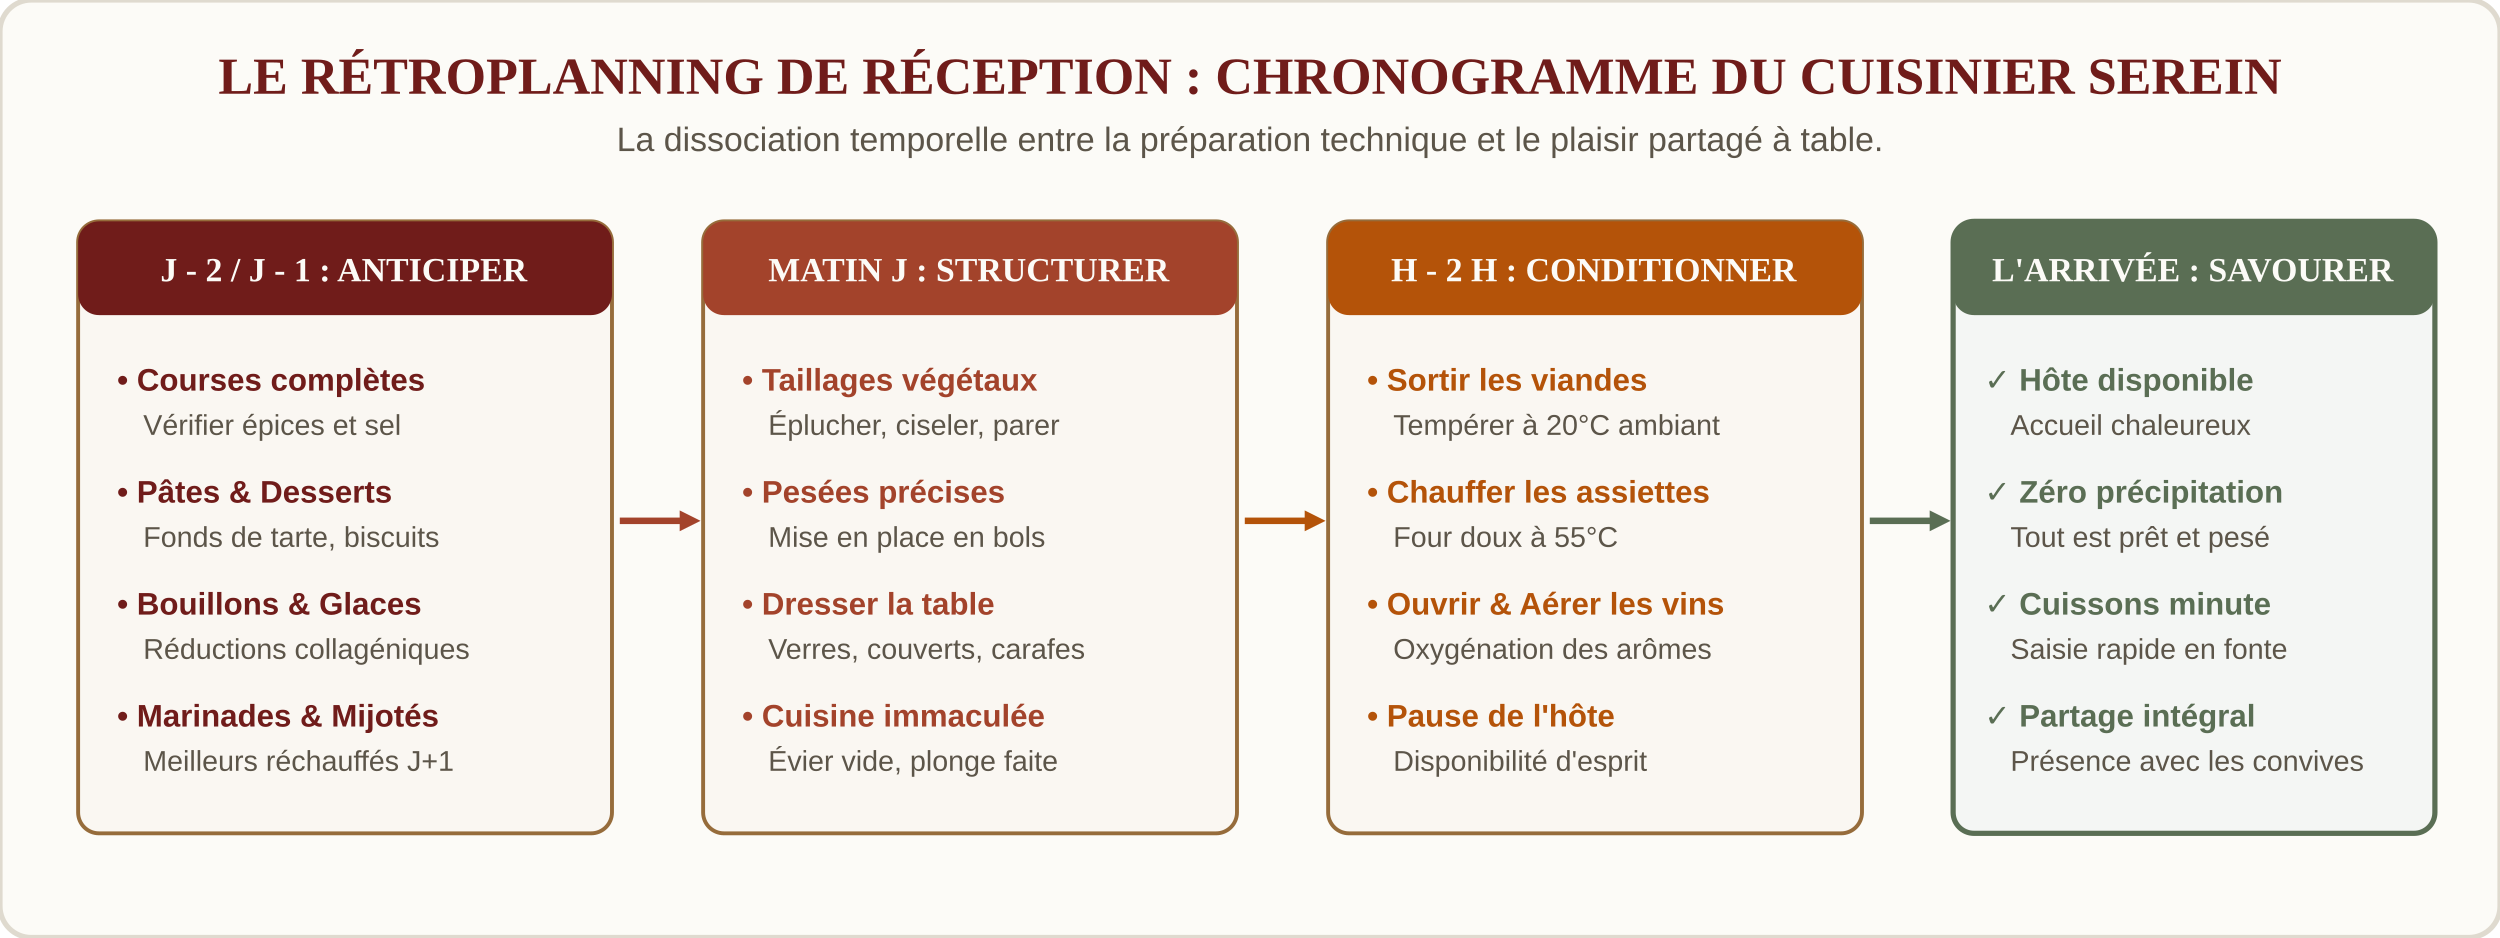
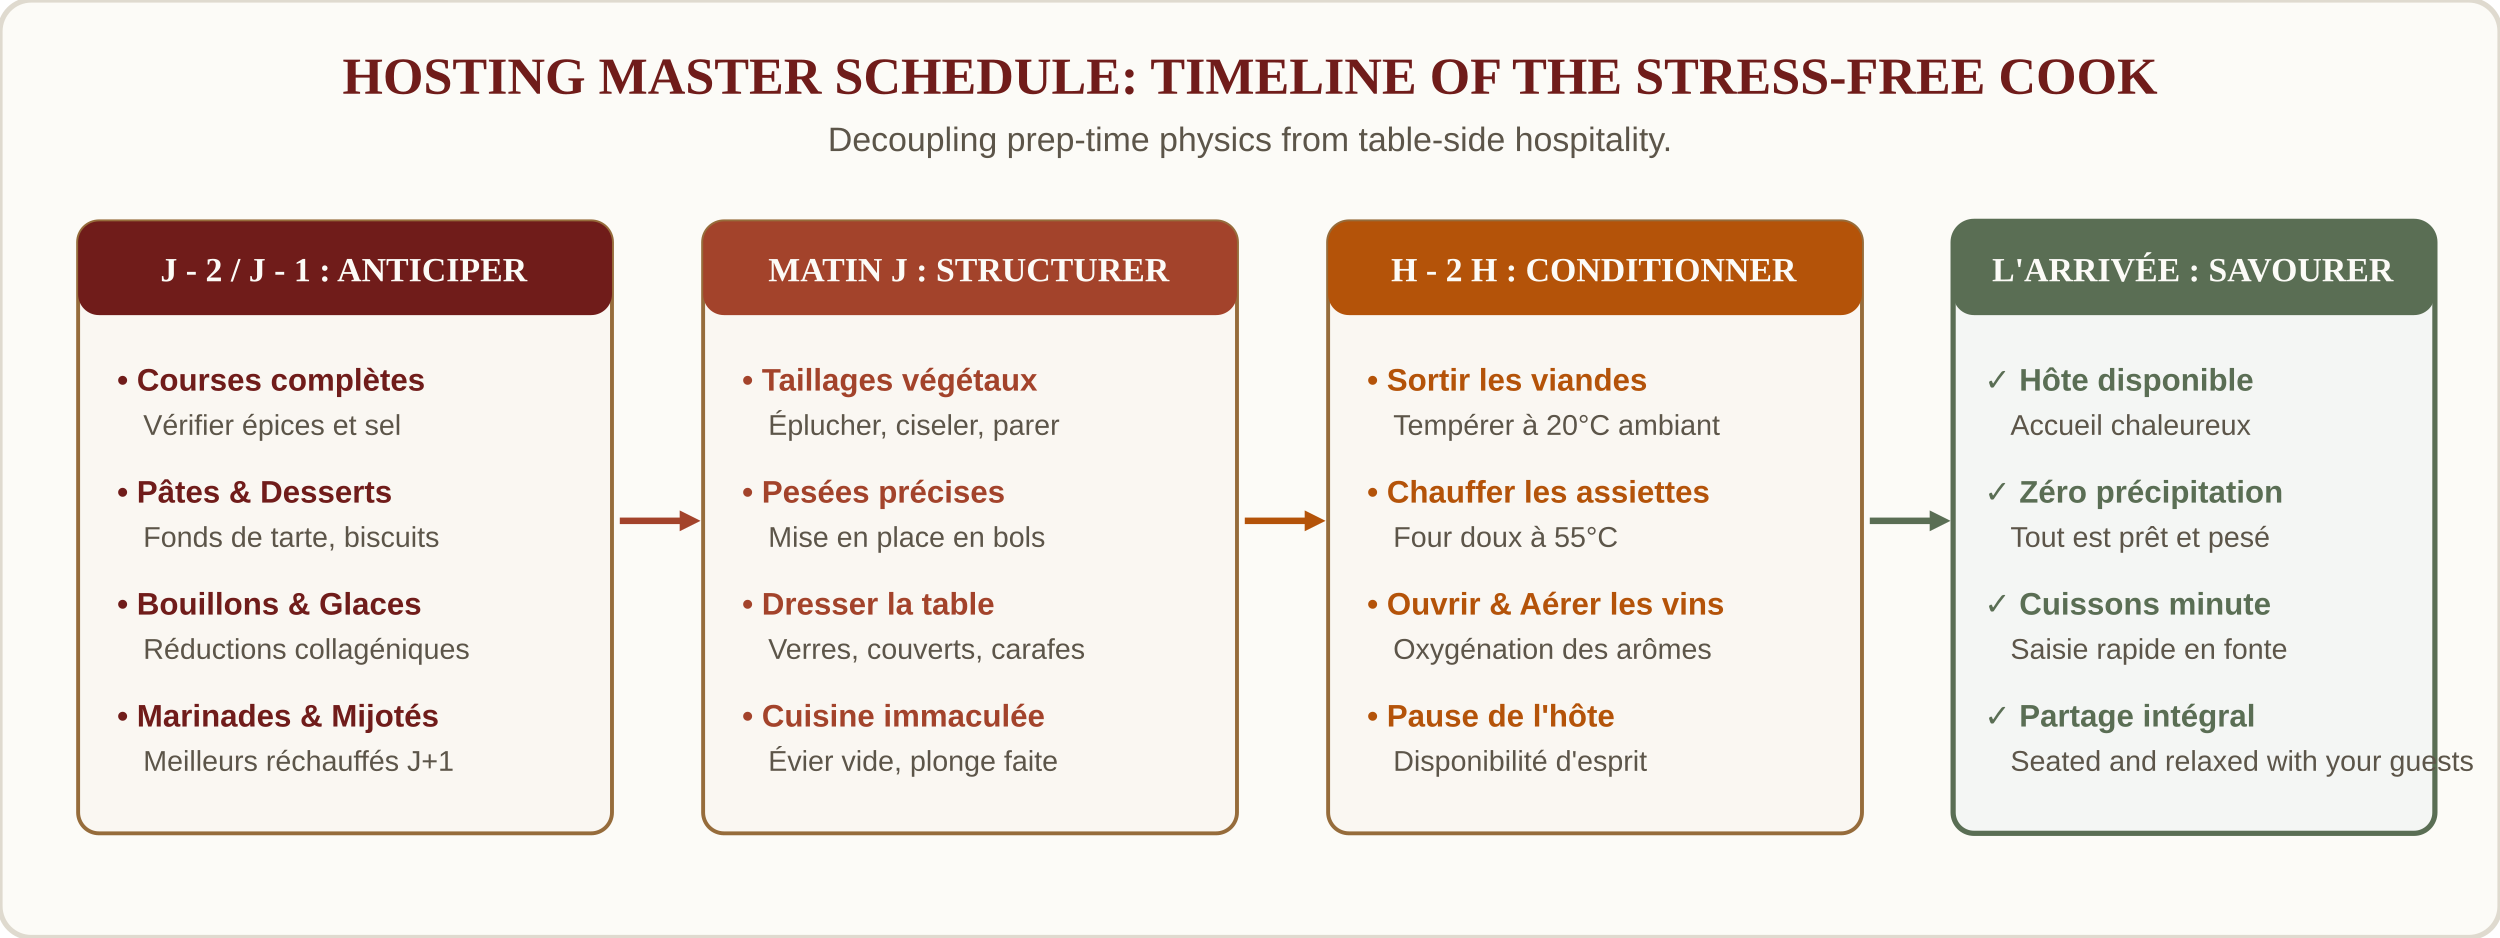
<svg xmlns="http://www.w3.org/2000/svg" viewBox="0 0 960 360" width="100%" height="100%">
  <rect width="960" height="360" rx="12" fill="#FCFBF7" stroke="#DFDACF" stroke-width="2" />
-   <text x="480" y="36" font-family="Liberation Serif, Georgia, serif" font-size="20" font-weight="bold" fill="#701C1A" text-anchor="middle">LE RÉTROPLANNING DE RÉCEPTION : CHRONOGRAMME DU CUISINIER SEREIN</text>
-   <text x="480" y="58" font-family="Liberation Sans, Arial, sans-serif" font-size="13" fill="#5C5549" text-anchor="middle">La dissociation temporelle entre la préparation technique et le plaisir partagé à table.</text>
+   <text x="480" y="36" font-family="Liberation Serif, Georgia, serif" font-size="20" font-weight="bold" fill="#701C1A" text-anchor="middle">HOSTING MASTER SCHEDULE: TIMELINE OF THE STRESS-FREE COOK</text>
+   <text x="480" y="58" font-family="Liberation Sans, Arial, sans-serif" font-size="13" fill="#5C5549" text-anchor="middle">Decoupling prep-time physics from table-side hospitality.</text>
  <g transform="translate(30, 85)">
    <rect width="205" height="235" rx="8" fill="#FAF7F2" stroke="#966C3B" stroke-width="1.5" />
    <rect width="205" height="36" rx="8" fill="#701C1A" />
    <text x="102" y="23" font-family="Liberation Serif, Georgia, serif" font-size="13" font-weight="bold" fill="#FCFBF7" text-anchor="middle">J - 2 / J - 1 : ANTICIPER</text>
    <text x="15" y="65" font-family="Liberation Sans, Arial, sans-serif" font-size="12" font-weight="bold" fill="#701C1A">• Courses complètes</text>
    <text x="25" y="82" font-family="Liberation Sans, Arial, sans-serif" font-size="11" fill="#5C5549">Vérifier épices et sel</text>
    <text x="15" y="108" font-family="Liberation Sans, Arial, sans-serif" font-size="12" font-weight="bold" fill="#701C1A">• Pâtes &amp; Desserts</text>
    <text x="25" y="125" font-family="Liberation Sans, Arial, sans-serif" font-size="11" fill="#5C5549">Fonds de tarte, biscuits</text>
    <text x="15" y="151" font-family="Liberation Sans, Arial, sans-serif" font-size="12" font-weight="bold" fill="#701C1A">• Bouillons &amp; Glaces</text>
    <text x="25" y="168" font-family="Liberation Sans, Arial, sans-serif" font-size="11" fill="#5C5549">Réductions collagéniques</text>
    <text x="15" y="194" font-family="Liberation Sans, Arial, sans-serif" font-size="12" font-weight="bold" fill="#701C1A">• Marinades &amp; Mijotés</text>
    <text x="25" y="211" font-family="Liberation Sans, Arial, sans-serif" font-size="11" fill="#5C5549">Meilleurs réchauffés J+1</text>
  </g>
  <path d="M 238 200 L 265 200" stroke="#A3432B" stroke-width="2.5" />
  <polygon points="269,200 261,196 261,204" fill="#A3432B" />
  <g transform="translate(270, 85)">
    <rect width="205" height="235" rx="8" fill="#FAF7F2" stroke="#966C3B" stroke-width="1.5" />
    <rect width="205" height="36" rx="8" fill="#A3432B" />
    <text x="102" y="23" font-family="Liberation Serif, Georgia, serif" font-size="13" font-weight="bold" fill="#FCFBF7" text-anchor="middle">MATIN J : STRUCTURER</text>
    <text x="15" y="65" font-family="Liberation Sans, Arial, sans-serif" font-size="12" font-weight="bold" fill="#A3432B">• Taillages végétaux</text>
    <text x="25" y="82" font-family="Liberation Sans, Arial, sans-serif" font-size="11" fill="#5C5549">Éplucher, ciseler, parer</text>
    <text x="15" y="108" font-family="Liberation Sans, Arial, sans-serif" font-size="12" font-weight="bold" fill="#A3432B">• Pesées précises</text>
    <text x="25" y="125" font-family="Liberation Sans, Arial, sans-serif" font-size="11" fill="#5C5549">Mise en place en bols</text>
    <text x="15" y="151" font-family="Liberation Sans, Arial, sans-serif" font-size="12" font-weight="bold" fill="#A3432B">• Dresser la table</text>
    <text x="25" y="168" font-family="Liberation Sans, Arial, sans-serif" font-size="11" fill="#5C5549">Verres, couverts, carafes</text>
    <text x="15" y="194" font-family="Liberation Sans, Arial, sans-serif" font-size="12" font-weight="bold" fill="#A3432B">• Cuisine immaculée</text>
    <text x="25" y="211" font-family="Liberation Sans, Arial, sans-serif" font-size="11" fill="#5C5549">Évier vide, plonge faite</text>
  </g>
  <path d="M 478 200 L 505 200" stroke="#B45309" stroke-width="2.5" />
  <polygon points="509,200 501,196 501,204" fill="#B45309" />
  <g transform="translate(510, 85)">
    <rect width="205" height="235" rx="8" fill="#FAF7F2" stroke="#966C3B" stroke-width="1.5" />
    <rect width="205" height="36" rx="8" fill="#B45309" />
    <text x="102" y="23" font-family="Liberation Serif, Georgia, serif" font-size="13" font-weight="bold" fill="#FCFBF7" text-anchor="middle">H - 2 H : CONDITIONNER</text>
    <text x="15" y="65" font-family="Liberation Sans, Arial, sans-serif" font-size="12" font-weight="bold" fill="#B45309">• Sortir les viandes</text>
    <text x="25" y="82" font-family="Liberation Sans, Arial, sans-serif" font-size="11" fill="#5C5549">Tempérer à 20°C ambiant</text>
    <text x="15" y="108" font-family="Liberation Sans, Arial, sans-serif" font-size="12" font-weight="bold" fill="#B45309">• Chauffer les assiettes</text>
    <text x="25" y="125" font-family="Liberation Sans, Arial, sans-serif" font-size="11" fill="#5C5549">Four doux à 55°C</text>
    <text x="15" y="151" font-family="Liberation Sans, Arial, sans-serif" font-size="12" font-weight="bold" fill="#B45309">• Ouvrir &amp; Aérer les vins</text>
    <text x="25" y="168" font-family="Liberation Sans, Arial, sans-serif" font-size="11" fill="#5C5549">Oxygénation des arômes</text>
    <text x="15" y="194" font-family="Liberation Sans, Arial, sans-serif" font-size="12" font-weight="bold" fill="#B45309">• Pause de l'hôte</text>
    <text x="25" y="211" font-family="Liberation Sans, Arial, sans-serif" font-size="11" fill="#5C5549">Disponibilité d'esprit</text>
  </g>
  <path d="M 718 200 L 745 200" stroke="#5A6E54" stroke-width="2.5" />
  <polygon points="749,200 741,196 741,204" fill="#5A6E54" />
  <g transform="translate(750, 85)">
    <rect width="185" height="235" rx="8" fill="#F4F6F4" stroke="#5A6E54" stroke-width="2" />
    <rect width="185" height="36" rx="8" fill="#5A6E54" />
    <text x="92" y="23" font-family="Liberation Serif, Georgia, serif" font-size="13" font-weight="bold" fill="#FCFBF7" text-anchor="middle">L'ARRIVÉE : SAVOURER</text>
    <text x="12" y="65" font-family="Liberation Sans, Arial, sans-serif" font-size="12" font-weight="bold" fill="#5A6E54">✓ Hôte disponible</text>
    <text x="22" y="82" font-family="Liberation Sans, Arial, sans-serif" font-size="11" fill="#5C5549">Accueil chaleureux</text>
    <text x="12" y="108" font-family="Liberation Sans, Arial, sans-serif" font-size="12" font-weight="bold" fill="#5A6E54">✓ Zéro précipitation</text>
    <text x="22" y="125" font-family="Liberation Sans, Arial, sans-serif" font-size="11" fill="#5C5549">Tout est prêt et pesé</text>
    <text x="12" y="151" font-family="Liberation Sans, Arial, sans-serif" font-size="12" font-weight="bold" fill="#5A6E54">✓ Cuissons minute</text>
    <text x="22" y="168" font-family="Liberation Sans, Arial, sans-serif" font-size="11" fill="#5C5549">Saisie rapide en fonte</text>
    <text x="12" y="194" font-family="Liberation Sans, Arial, sans-serif" font-size="12" font-weight="bold" fill="#5A6E54">✓ Partage intégral</text>
-     <text x="22" y="211" font-family="Liberation Sans, Arial, sans-serif" font-size="11" fill="#5C5549">Présence avec les convives</text>
+     <text x="22" y="211" font-family="Liberation Sans, Arial, sans-serif" font-size="11" fill="#5C5549">Seated and relaxed with your guests</text>
  </g>
</svg>
